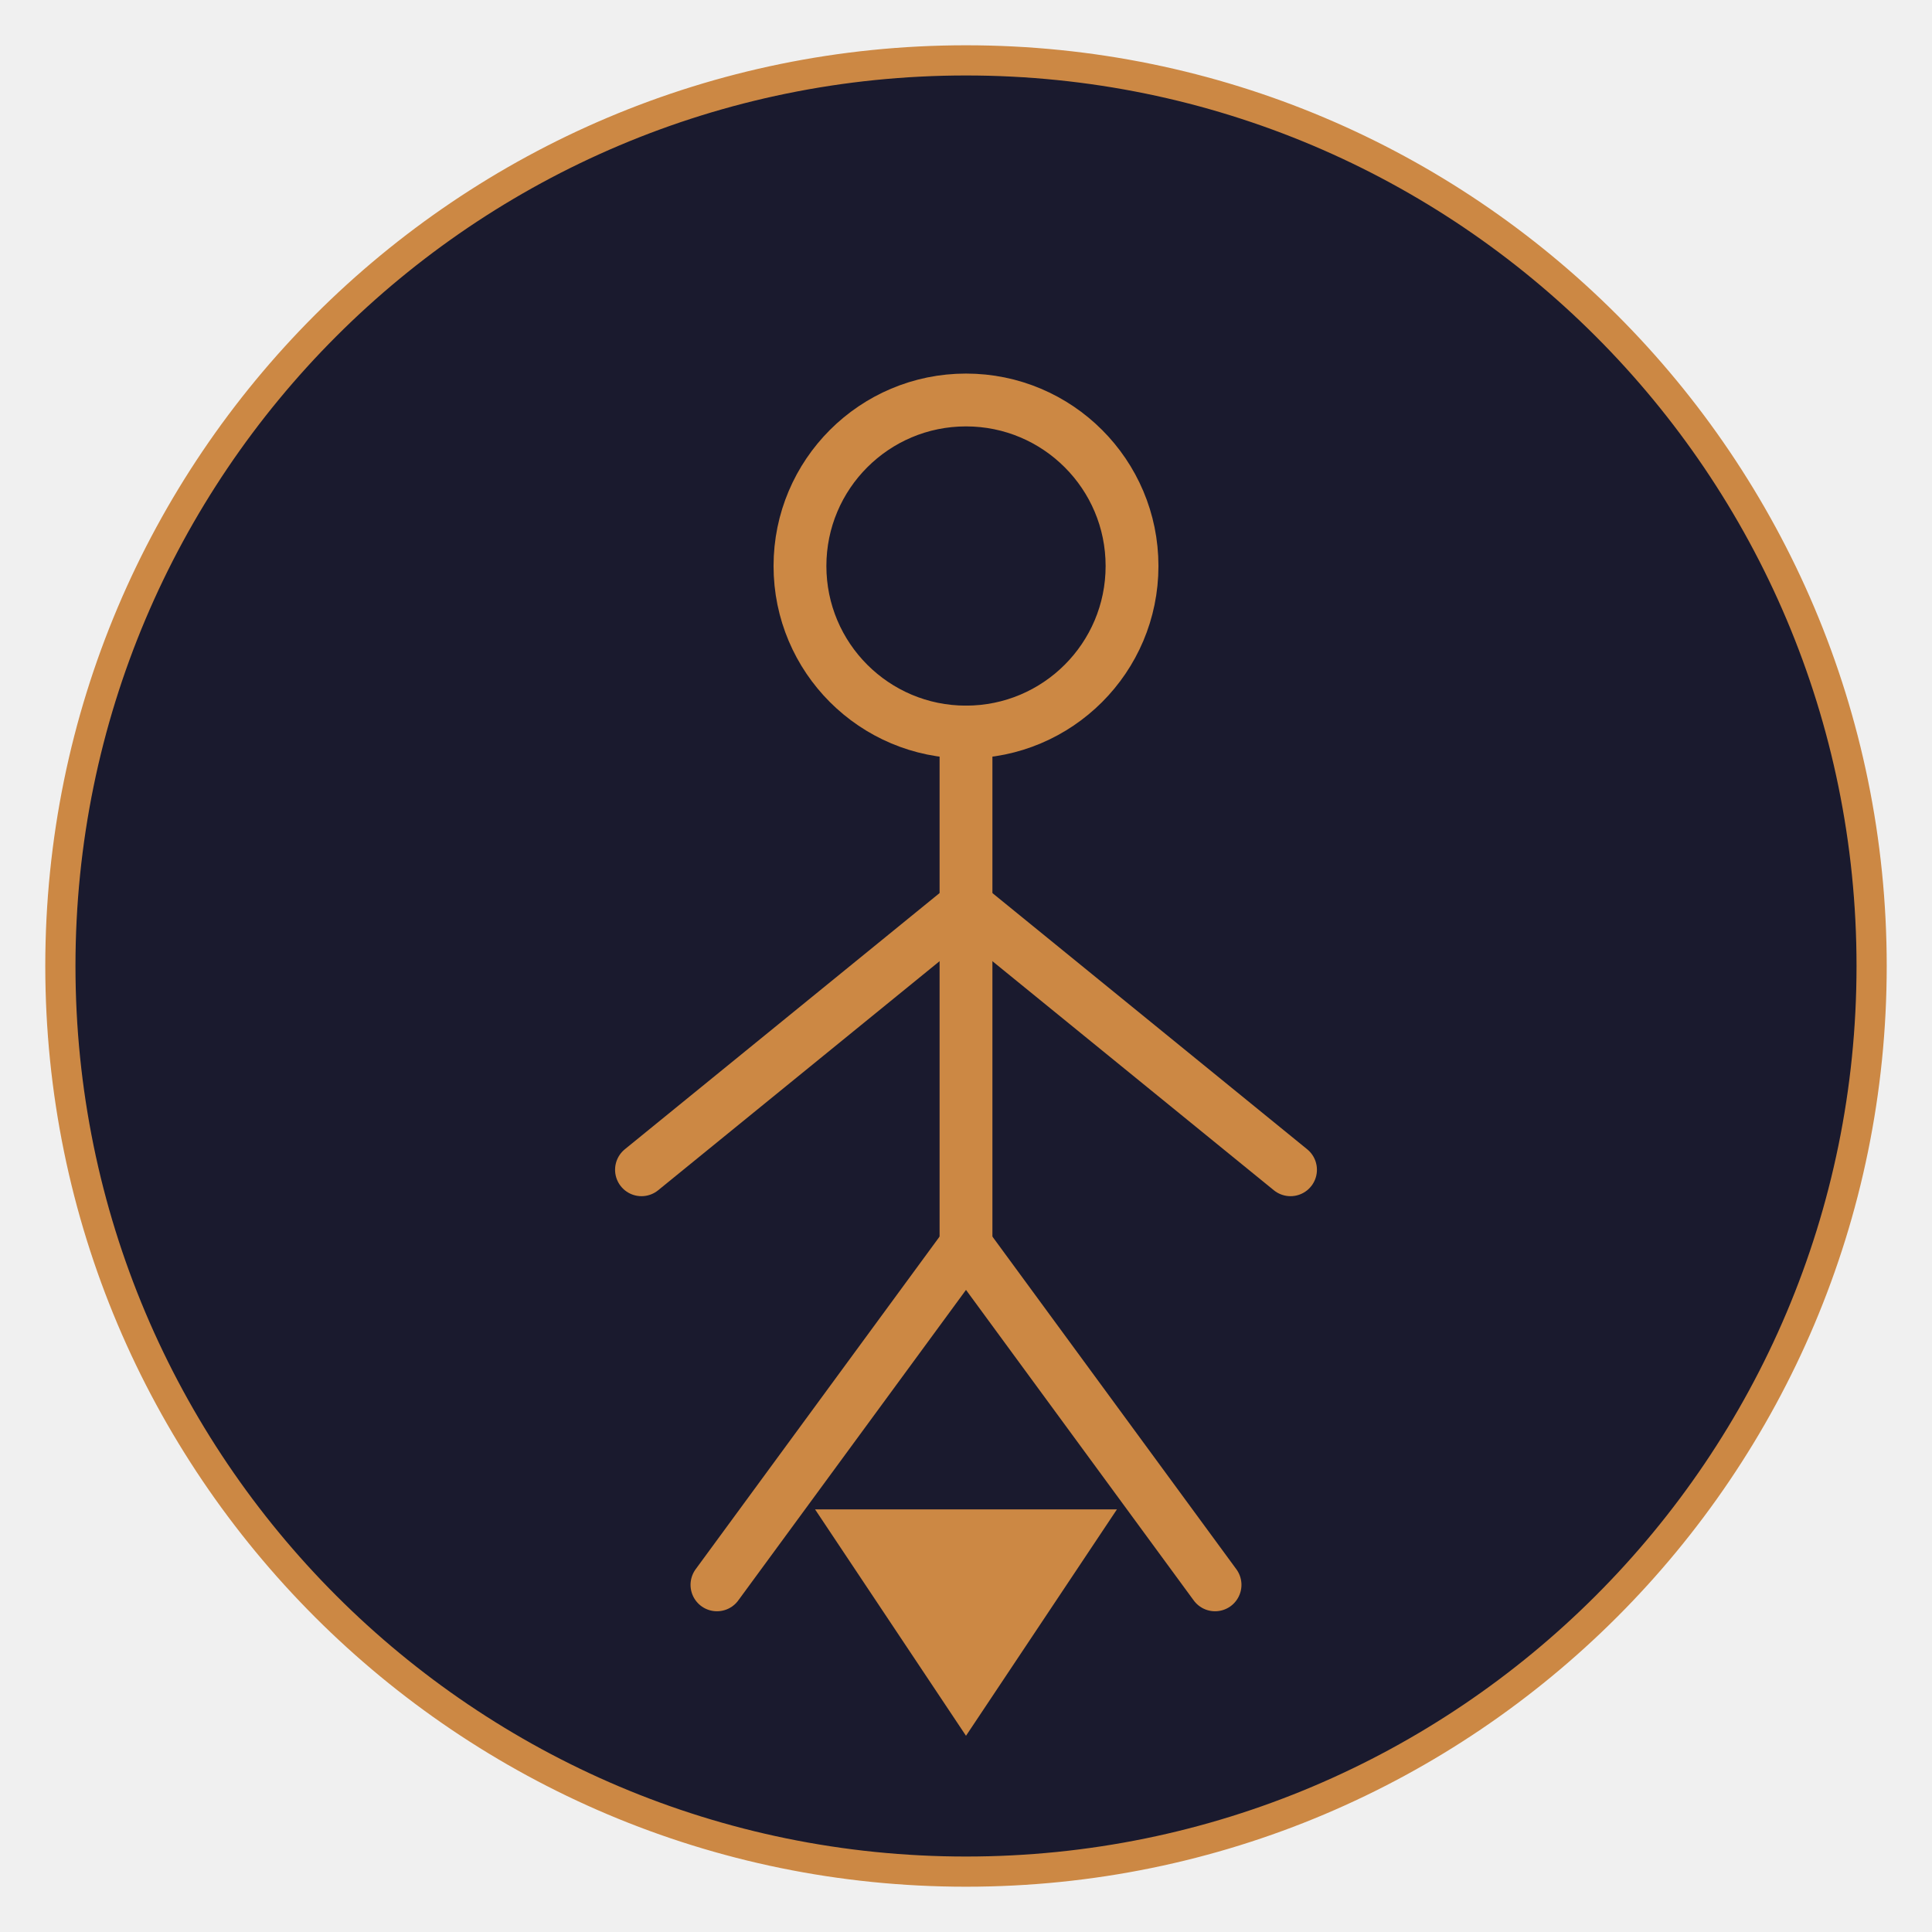
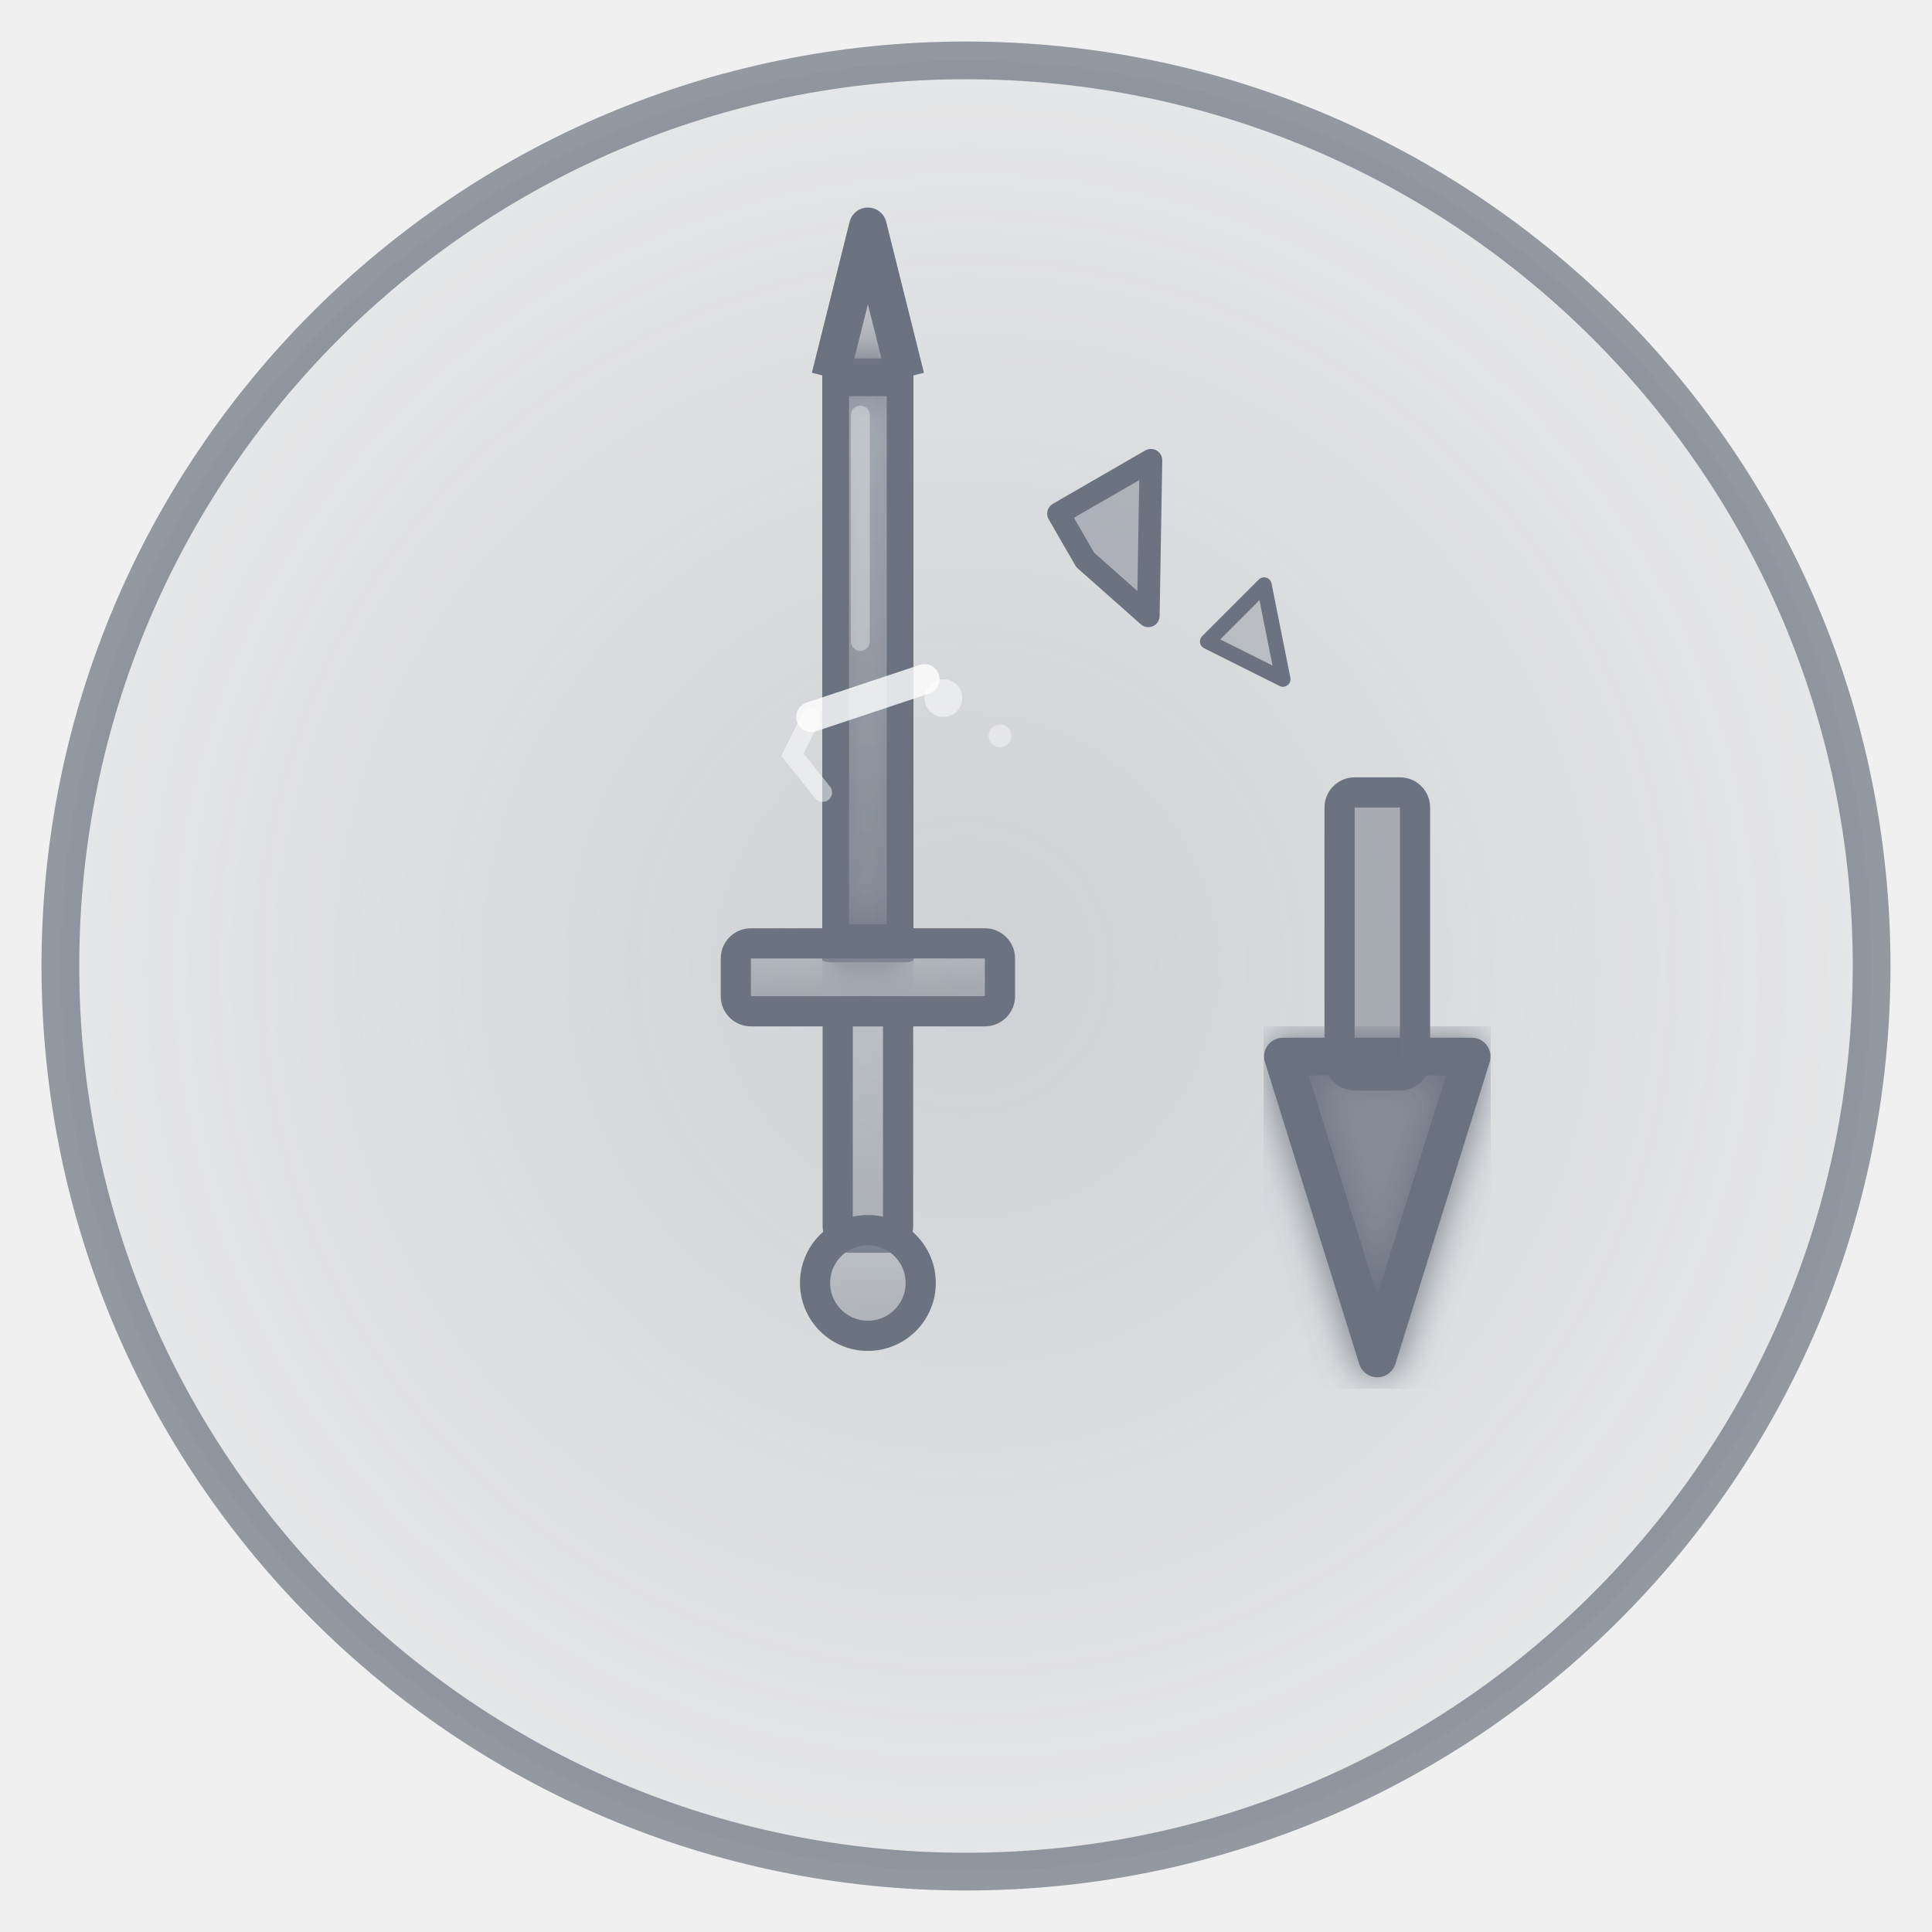
- <svg xmlns="http://www.w3.org/2000/svg" viewBox="0 0 256 256">
-   <circle cx="128" cy="128" r="120" fill="#1a1a2e" stroke="#cc8844" stroke-width="4" />
-   <circle cx="128" cy="75" r="22" fill="none" stroke="#cc8844" stroke-width="7" />
-   <line x1="128" y1="97" x2="128" y2="165" stroke="#cc8844" stroke-width="7" stroke-linecap="round" />
-   <line x1="128" y1="120" x2="85" y2="155" stroke="#cc8844" stroke-width="7" stroke-linecap="round" />
-   <line x1="128" y1="120" x2="171" y2="155" stroke="#cc8844" stroke-width="7" stroke-linecap="round" />
-   <line x1="128" y1="165" x2="95" y2="210" stroke="#cc8844" stroke-width="7" stroke-linecap="round" />
-   <line x1="128" y1="165" x2="161" y2="210" stroke="#cc8844" stroke-width="7" stroke-linecap="round" />
-   <polygon points="128,230 108,200 148,200" fill="#cc8844" />
+ <svg xmlns="http://www.w3.org/2000/svg" viewBox="0 0 512 512">
+   <defs>
+     <radialGradient id="bg" cx="50%" cy="50%" r="50%">
+       <stop offset="0%" stop-color="#6b7280" stop-opacity="0.25" />
+       <stop offset="100%" stop-color="#6b7280" stop-opacity="0.08" />
+     </radialGradient>
+     <linearGradient id="swordGrad" x1="0" y1="0" x2="0" y2="1">
+       <stop offset="0%" stop-color="#9ca3af" />
+       <stop offset="100%" stop-color="#6b7280" />
+     </linearGradient>
+     <filter id="glow">
+       <feGaussianBlur stdDeviation="5" result="blur" />
+       <feMerge>
+         <feMergeNode in="blur" />
+         <feMergeNode in="SourceGraphic" />
+       </feMerge>
+     </filter>
+   </defs>
+   <circle cx="256" cy="256" r="240" fill="url(#bg)" stroke="#6b7280" stroke-width="10" stroke-opacity="0.7" />
+   <path d="M220 100 L240 100 L240 250 L220 250 Z" fill="url(#swordGrad)" fill-opacity="0.4" stroke="#6b7280" stroke-width="10" stroke-linejoin="round" filter="url(#glow)" />
+   <path d="M220 100 L230 60 L240 100" fill="url(#swordGrad)" fill-opacity="0.4" stroke="#6b7280" stroke-width="10" stroke-linejoin="round" />
+   <rect x="195" y="250" width="70" height="18" rx="4" fill="url(#swordGrad)" fill-opacity="0.5" stroke="#6b7280" stroke-width="8" />
+   <rect x="222" y="268" width="16" height="60" rx="3" fill="url(#swordGrad)" fill-opacity="0.4" stroke="#6b7280" stroke-width="8" />
+   <circle cx="230" cy="340" r="14" fill="url(#swordGrad)" fill-opacity="0.4" stroke="#6b7280" stroke-width="8" />
+   <path d="M215 190 L245 180" fill="none" stroke="white" stroke-width="8" stroke-opacity="0.8" stroke-linecap="round" />
+   <path d="M215 190 L210 200 L218 210" fill="none" stroke="white" stroke-width="5" stroke-opacity="0.5" stroke-linecap="round" />
+   <path d="M280 140 L300 120 L310 160 L290 150 Z" fill="#6b7280" fill-opacity="0.4" stroke="#6b7280" stroke-width="6" stroke-linejoin="round" transform="rotate(15,295,140)" />
+   <path d="M320 170 L335 155 L340 180 Z" fill="#6b7280" fill-opacity="0.3" stroke="#6b7280" stroke-width="4" stroke-linejoin="round" />
+   <path d="M340 280 L390 280 L365 360 Z" fill="#6b7280" fill-opacity="0.5" stroke="#6b7280" stroke-width="10" stroke-linejoin="round" filter="url(#glow)" />
+   <rect x="355" y="210" width="20" height="75" rx="4" fill="#6b7280" fill-opacity="0.45" stroke="#6b7280" stroke-width="8" />
+   <path d="M228 110 L228 170" fill="none" stroke="white" stroke-width="5" stroke-opacity="0.35" stroke-linecap="round" />
+   <circle cx="250" cy="185" r="5" fill="white" fill-opacity="0.5" />
+   <circle cx="265" cy="195" r="3" fill="white" fill-opacity="0.4" />
</svg>
